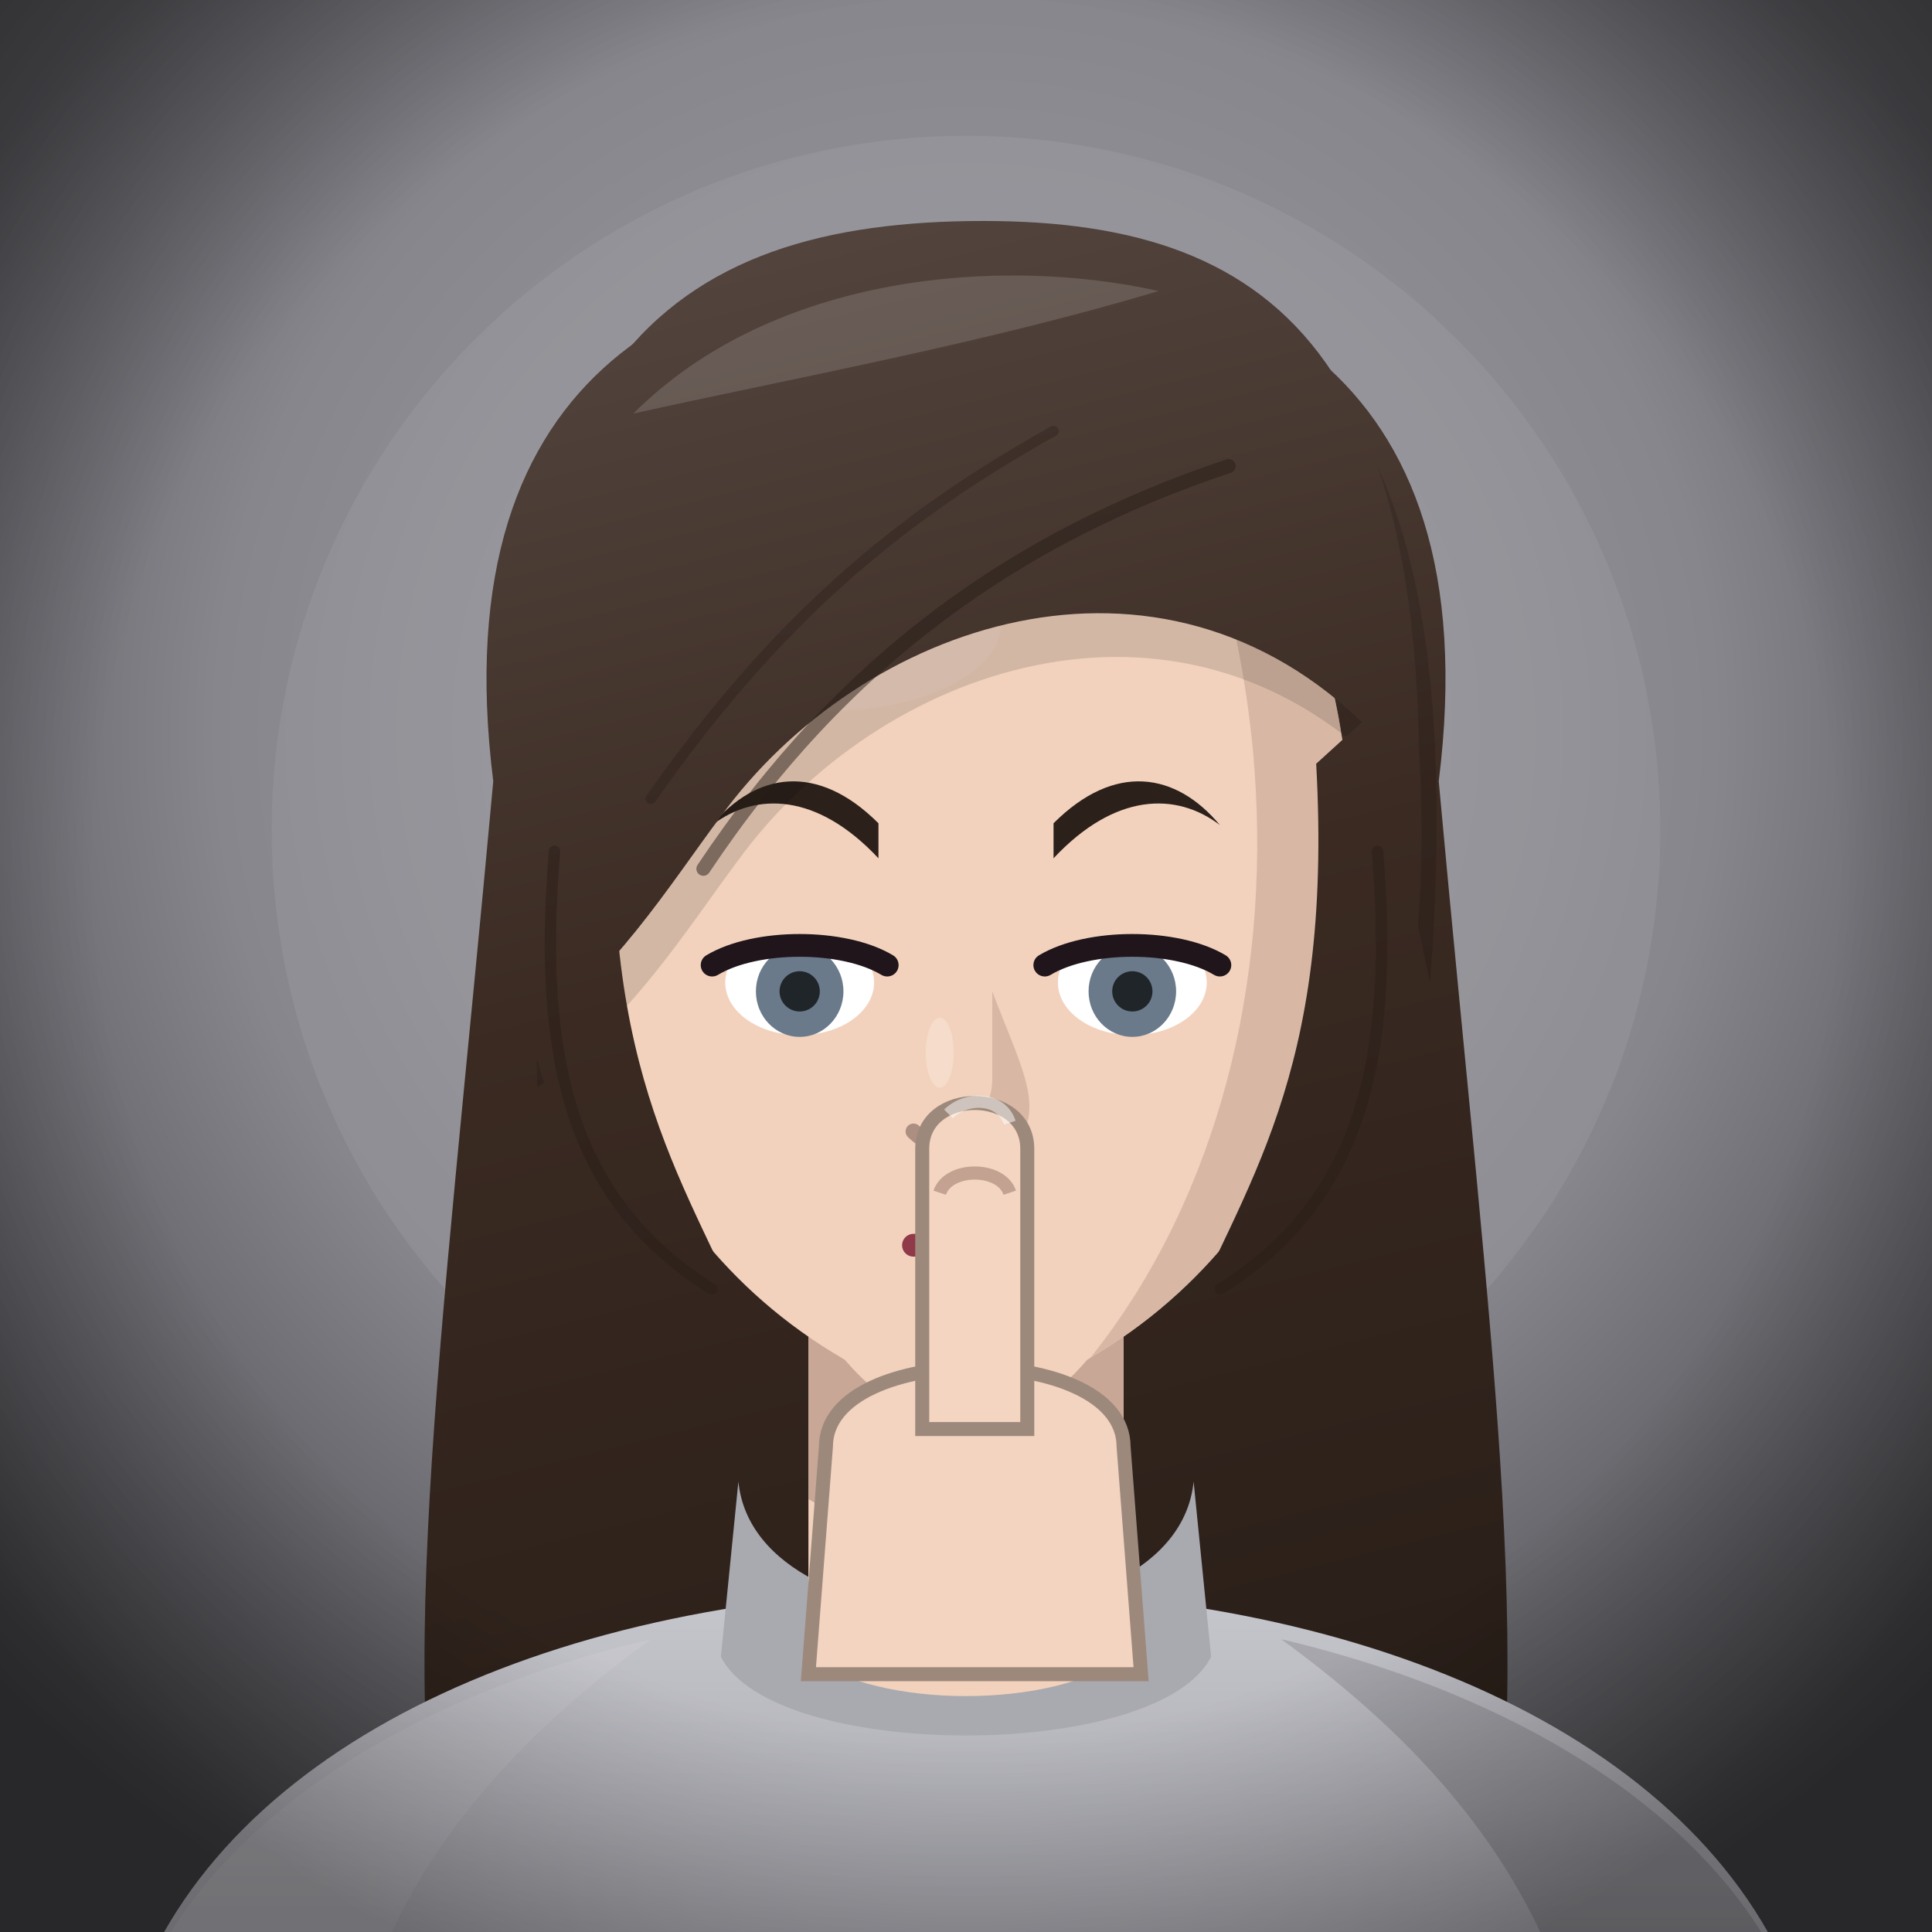
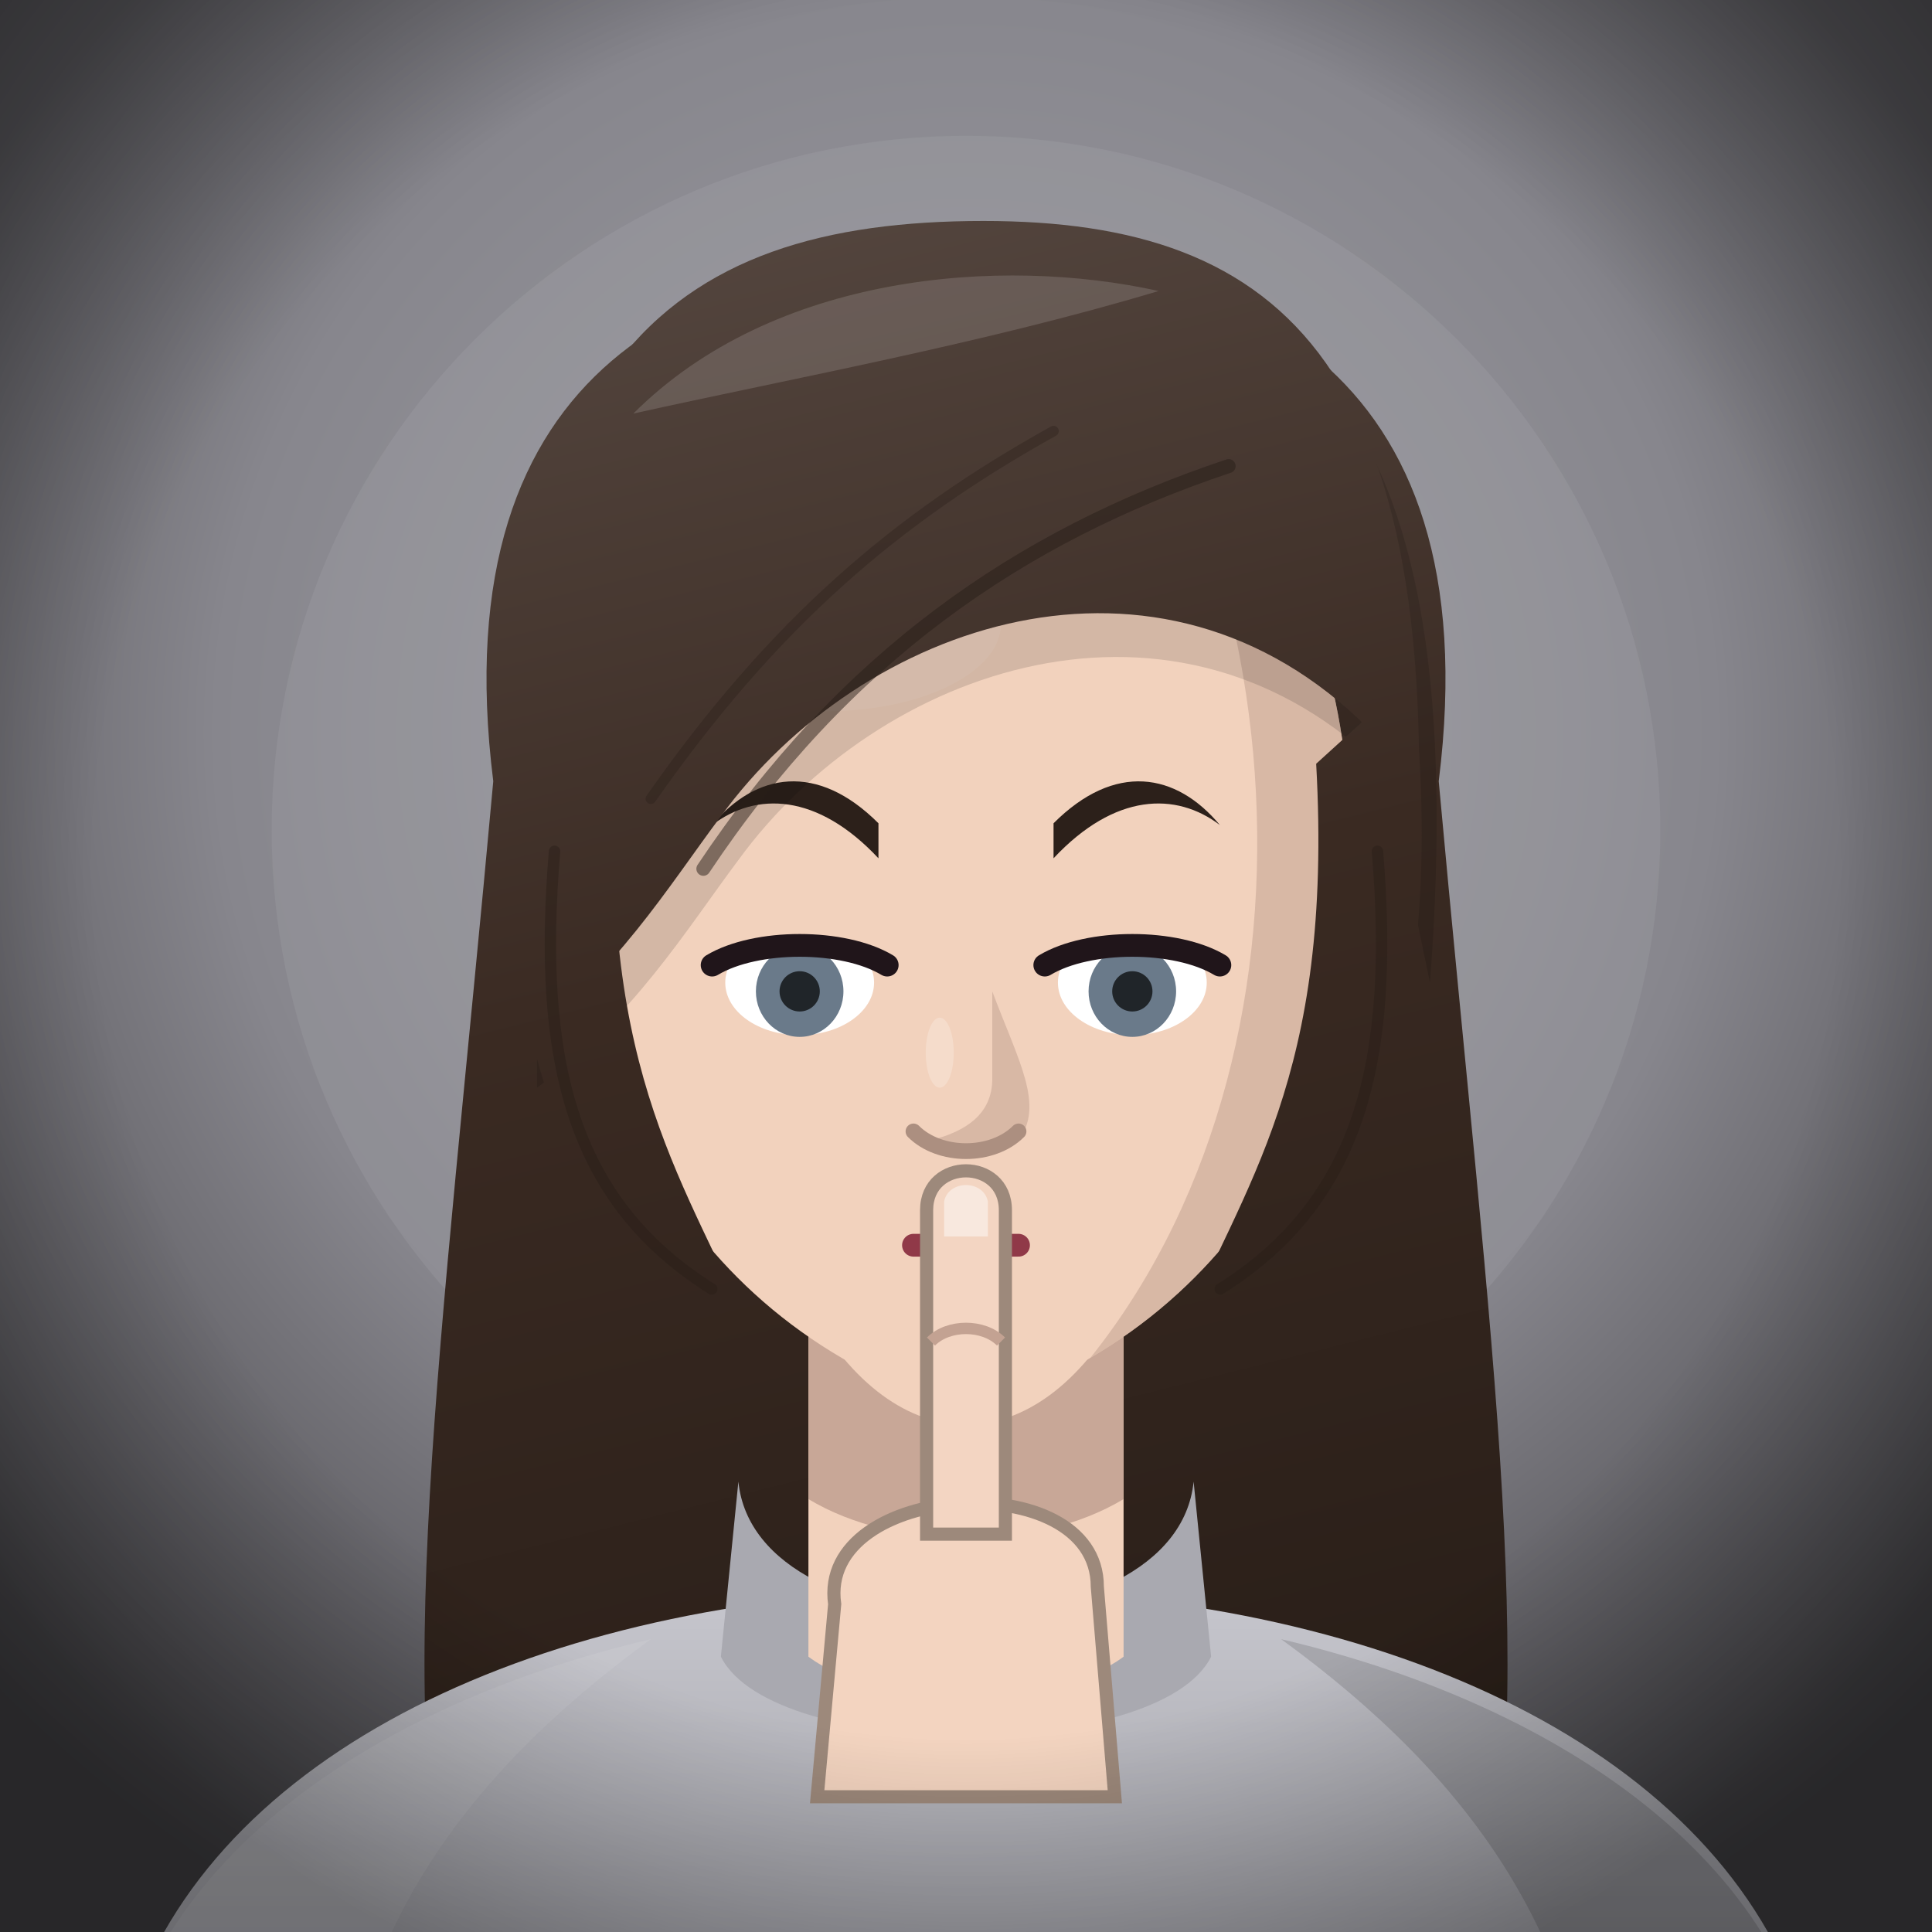
<svg xmlns="http://www.w3.org/2000/svg" viewBox="0 0 256 256" width="256" height="256">
  <defs>
    <radialGradient id="bg0" cx="50%" cy="38%" r="70%">
      <stop offset="0" stop-color="#a1a1a6" />
      <stop offset="0.55" stop-color="#87868d" />
      <stop offset="1" stop-color="#3d3c3f" />
    </radialGradient>
    <linearGradient id="hair1" gradientUnits="userSpaceOnUse" x1="108" y1="26" x2="158" y2="226">
      <stop offset="0" stop-color="#564841" />
      <stop offset="0.45" stop-color="#3a2a22" />
      <stop offset="1" stop-color="#271d17" />
    </linearGradient>
    <linearGradient id="cl2" x1="0" y1="0" x2="0" y2="1">
      <stop offset="0" stop-color="#c5c5cc" />
      <stop offset="1" stop-color="#909096" />
    </linearGradient>
    <clipPath id="hc3">
      <path d="M84,110 C84,72 101.6,56 128,56 C154.4,56 172,72 172,110 C173,132 161.28,162 128,172 C94.72,162 83,132 84,110Z" />
    </clipPath>
    <radialGradient id="vig4" cx="50%" cy="45%" r="62%">
      <stop offset="0.72" stop-color="#000" stop-opacity="0" />
      <stop offset="1" stop-color="#000" stop-opacity="0.35" />
    </radialGradient>
  </defs>
  <rect width="256" height="256" fill="url(#bg0)" />
  <ellipse cx="128" cy="110" rx="92" ry="92" fill="#b1b0b5" opacity="0.18" />
  <g transform="translate(128 136) scale(1.16) translate(-128 -128)">
    <path d="M74,100 C68,52 98,40 128,40 C158,40 188,52 182,100 C188,166 194,206 186,236 L70,236 C62,206 68,166 74,100Z" fill="url(#hair1)" />
    <path d="M30,256 C30,222 62,200 104,194 L152,194 C194,200 226,222 226,256Z" fill="url(#cl2)" />
    <path d="M30,256 C30,226 58,206 92,198 C70,214 58,232 56,256Z" fill="#ffffff" opacity="0.08" />
    <path d="M226,256 C226,226 198,206 164,198 C186,214 198,232 200,256Z" fill="#000000" opacity="0.14" />
    <path d="M102,180 C104,200 152,200 154,180 L156,200 C150,212 106,212 100,200Z" fill="#a9a9b0" />
    <path d="M110,150 L110,200 C118,206 138,206 146,200 L146,150Z" fill="#f2d2bd" />
    <path d="M110,160 C120,178 136,178 146,160 L146,182 C136,188 120,188 110,182Z" fill="#c3a292" opacity="0.9" />
    <ellipse cx="86" cy="120" rx="8" ry="12" fill="#f2d2bd" />
    <ellipse cx="170" cy="120" rx="8" ry="12" fill="#f2d2bd" />
    <ellipse cx="85" cy="121" rx="4" ry="7" fill="#c3a292" />
    <ellipse cx="171" cy="121" rx="4" ry="7" fill="#c3a292" />
    <path d="M84,110 C84,72 101.6,56 128,56 C154.4,56 172,72 172,110 C173,132 161.28,162 128,172 C94.72,162 83,132 84,110Z" fill="#f2d2bd" />
    <g clip-path="url(#hc3)">
      <path d="M143.4,46 C169.8,86 167.6,146 132.4,176 L182,182 L182,46Z" fill="#c3a292" opacity="0.55" />
      <ellipse cx="112" cy="82" rx="20" ry="10" fill="#ffffff" opacity="0.10" />
    </g>
    <ellipse cx="109" cy="123" rx="8.5" ry="6" fill="#ffffff" />
    <ellipse cx="147" cy="123" rx="8.5" ry="6" fill="#ffffff" />
    <ellipse cx="109" cy="124" rx="5" ry="5.2" fill="#6a7a8a" />
    <ellipse cx="147" cy="124" rx="5" ry="5.2" fill="#6a7a8a" />
    <circle cx="109" cy="124" r="2.3" fill="#202529" />
    <circle cx="147" cy="124" r="2.3" fill="#202529" />
    <path d="M99,121 C104,118 114,118 119,121 L119,114 L99,114Z" fill="#f2d2bd" />
    <path d="M137,121 C142,118 152,118 157,121 L157,114 L137,114Z" fill="#f2d2bd" />
    <path d="M99,121 C104,118 114,118 119,121" fill="none" stroke="#20151a" stroke-width="2.6" stroke-linecap="round" stroke-linejoin="round" />
    <path d="M137,121 C142,118 152,118 157,121" fill="none" stroke="#20151a" stroke-width="2.6" stroke-linecap="round" stroke-linejoin="round" />
    <path d="M118,104.8 C111,97.8 104,99 99,105 C104,101.2 111,101.32 118,108.8Z" fill="#2c201a" />
    <path d="M138,104.8 C145,97.8 152,99 157,105 C152,101.2 145,101.32 138,108.8Z" fill="#2c201a" />
    <path d="M131,124 C134,132 137,137 134,141 C131,143 127,143 124,141 C128,140 131,138 131,134Z" fill="#c3a292" opacity="0.55" />
    <path d="M122,140 C125,143 131,143 134,140" fill="none" stroke="#ac8f80" stroke-width="1.8" stroke-linecap="round" stroke-linejoin="round" />
    <ellipse cx="125" cy="131" rx="1.6" ry="4" fill="#ffffff" opacity="0.22" />
    <path d="M122,153 L134,153" fill="none" stroke="#903948" stroke-width="2.6" stroke-linecap="round" stroke-linejoin="round" />
    <g opacity="0.13" transform="translate(2 5)">
      <path d="M77,118 C72,52 94,36 130,36 C164,36 184,52 179,118 L174,94 C150,70 116,82 100,104 C94,112 88,122 77,130Z" fill="#000000" />
    </g>
    <path d="M77,118 C72,52 94,36 130,36 C164,36 184,52 179,118 L174,94 C150,70 116,82 100,104 C94,112 88,122 77,130Z" fill="url(#hair1)" />
    <path d="M158,64 C134,72 114,86 98,110" fill="none" stroke="#271d17" stroke-width="1.6" stroke-linecap="round" stroke-linejoin="round" opacity="0.5" />
    <path d="M138,60 C120,70 106,82 92,102" fill="none" stroke="#271d17" stroke-width="1.2" stroke-linecap="round" stroke-linejoin="round" opacity="0.35" />
    <path d="M77,88 C73,124 80,152 103.8,164 C96.32,146 86,134 88,98Z" fill="url(#hair1)" />
    <path d="M81,108 C79,132 83,148 98.96,158" fill="none" stroke="#271d17" stroke-width="1.3" stroke-linecap="round" stroke-linejoin="round" opacity="0.45" />
    <path d="M179,88 C183,124 176,152 152.2,164 C159.68,146 170,134 168,98Z" fill="url(#hair1)" />
    <path d="M175,108 C177,132 173,148 157.04,158" fill="none" stroke="#271d17" stroke-width="1.3" stroke-linecap="round" stroke-linejoin="round" opacity="0.45" />
    <path d="M90,58 C106,42 132,40 150,44 C130,50 108,54 90,58Z" fill="#9d9591" opacity="0.32" />
-     <g stroke="#9d897b" stroke-width="1.6">
-       <path d="M112,176 C112,164 146,164 146,176 L148,202 L110,202Z" fill="#f3d4c0" />
-       <path d="M123,174 L123,142 C123,135 135,135 135,142 L135,174Z" fill="#f3d5c1" />
+     <g stroke="#9d897b" stroke-width="1.5">
+       <path d="M113,194 C111,180 143,178 143,192 L145,216 L111,216Z" fill="#f3d4c0" />
+       <path d="M123.5,186 L123.5,149 C123.5,143 132.5,143 132.5,149 L132.5,186Z" fill="#f3d5c2" />
    </g>
-     <path d="M126,138 C128,136 132,136 133,139" stroke="#ffffff" stroke-width="1.4" opacity="0.5" fill="none" />
-     <path d="M125,147 C126,144 132,144 133,147" stroke="#c3a292" stroke-width="1.5" fill="none" />
+     <path d="M125.5,148 C126,145.5 130,145.5 130.5,148 L130.5,152 L125.5,152Z" fill="#ffffff" opacity="0.45" />
+     <path d="M124,164 C126,162 130,162 132,164" stroke="#c3a292" stroke-width="1.3" fill="none" />
  </g>
  <rect width="256" height="256" fill="url(#vig4)" />
</svg>
